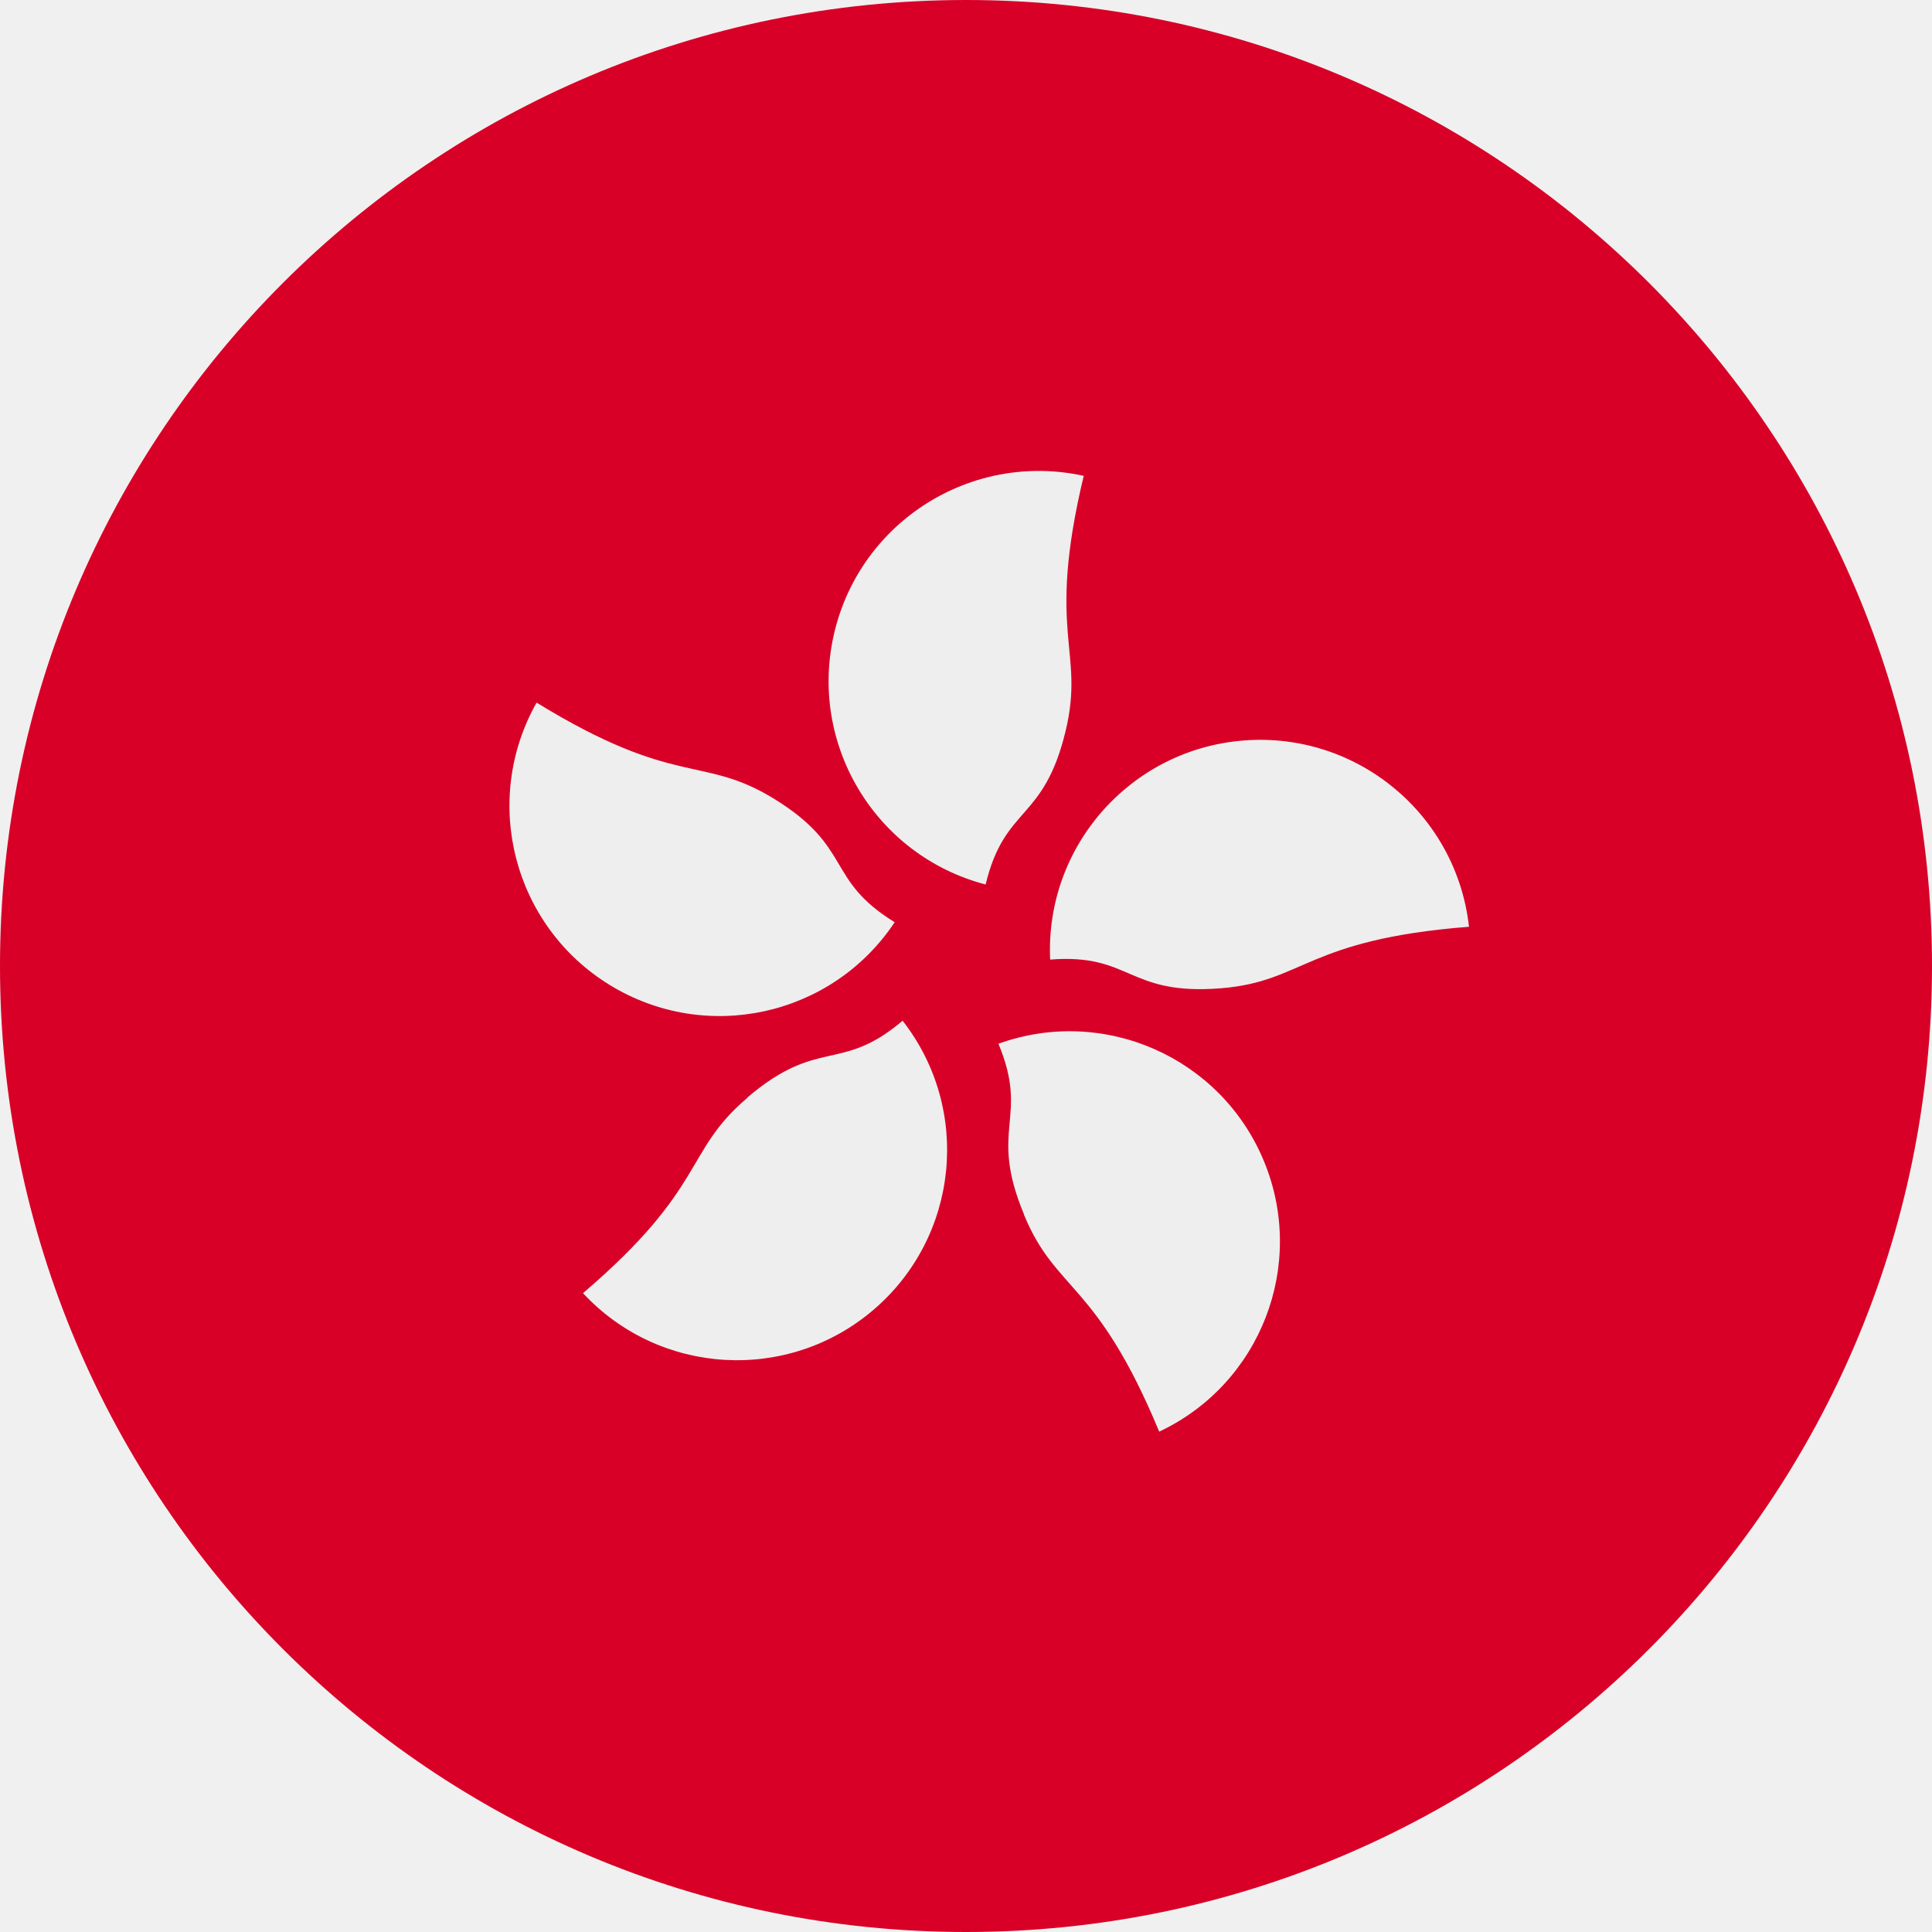
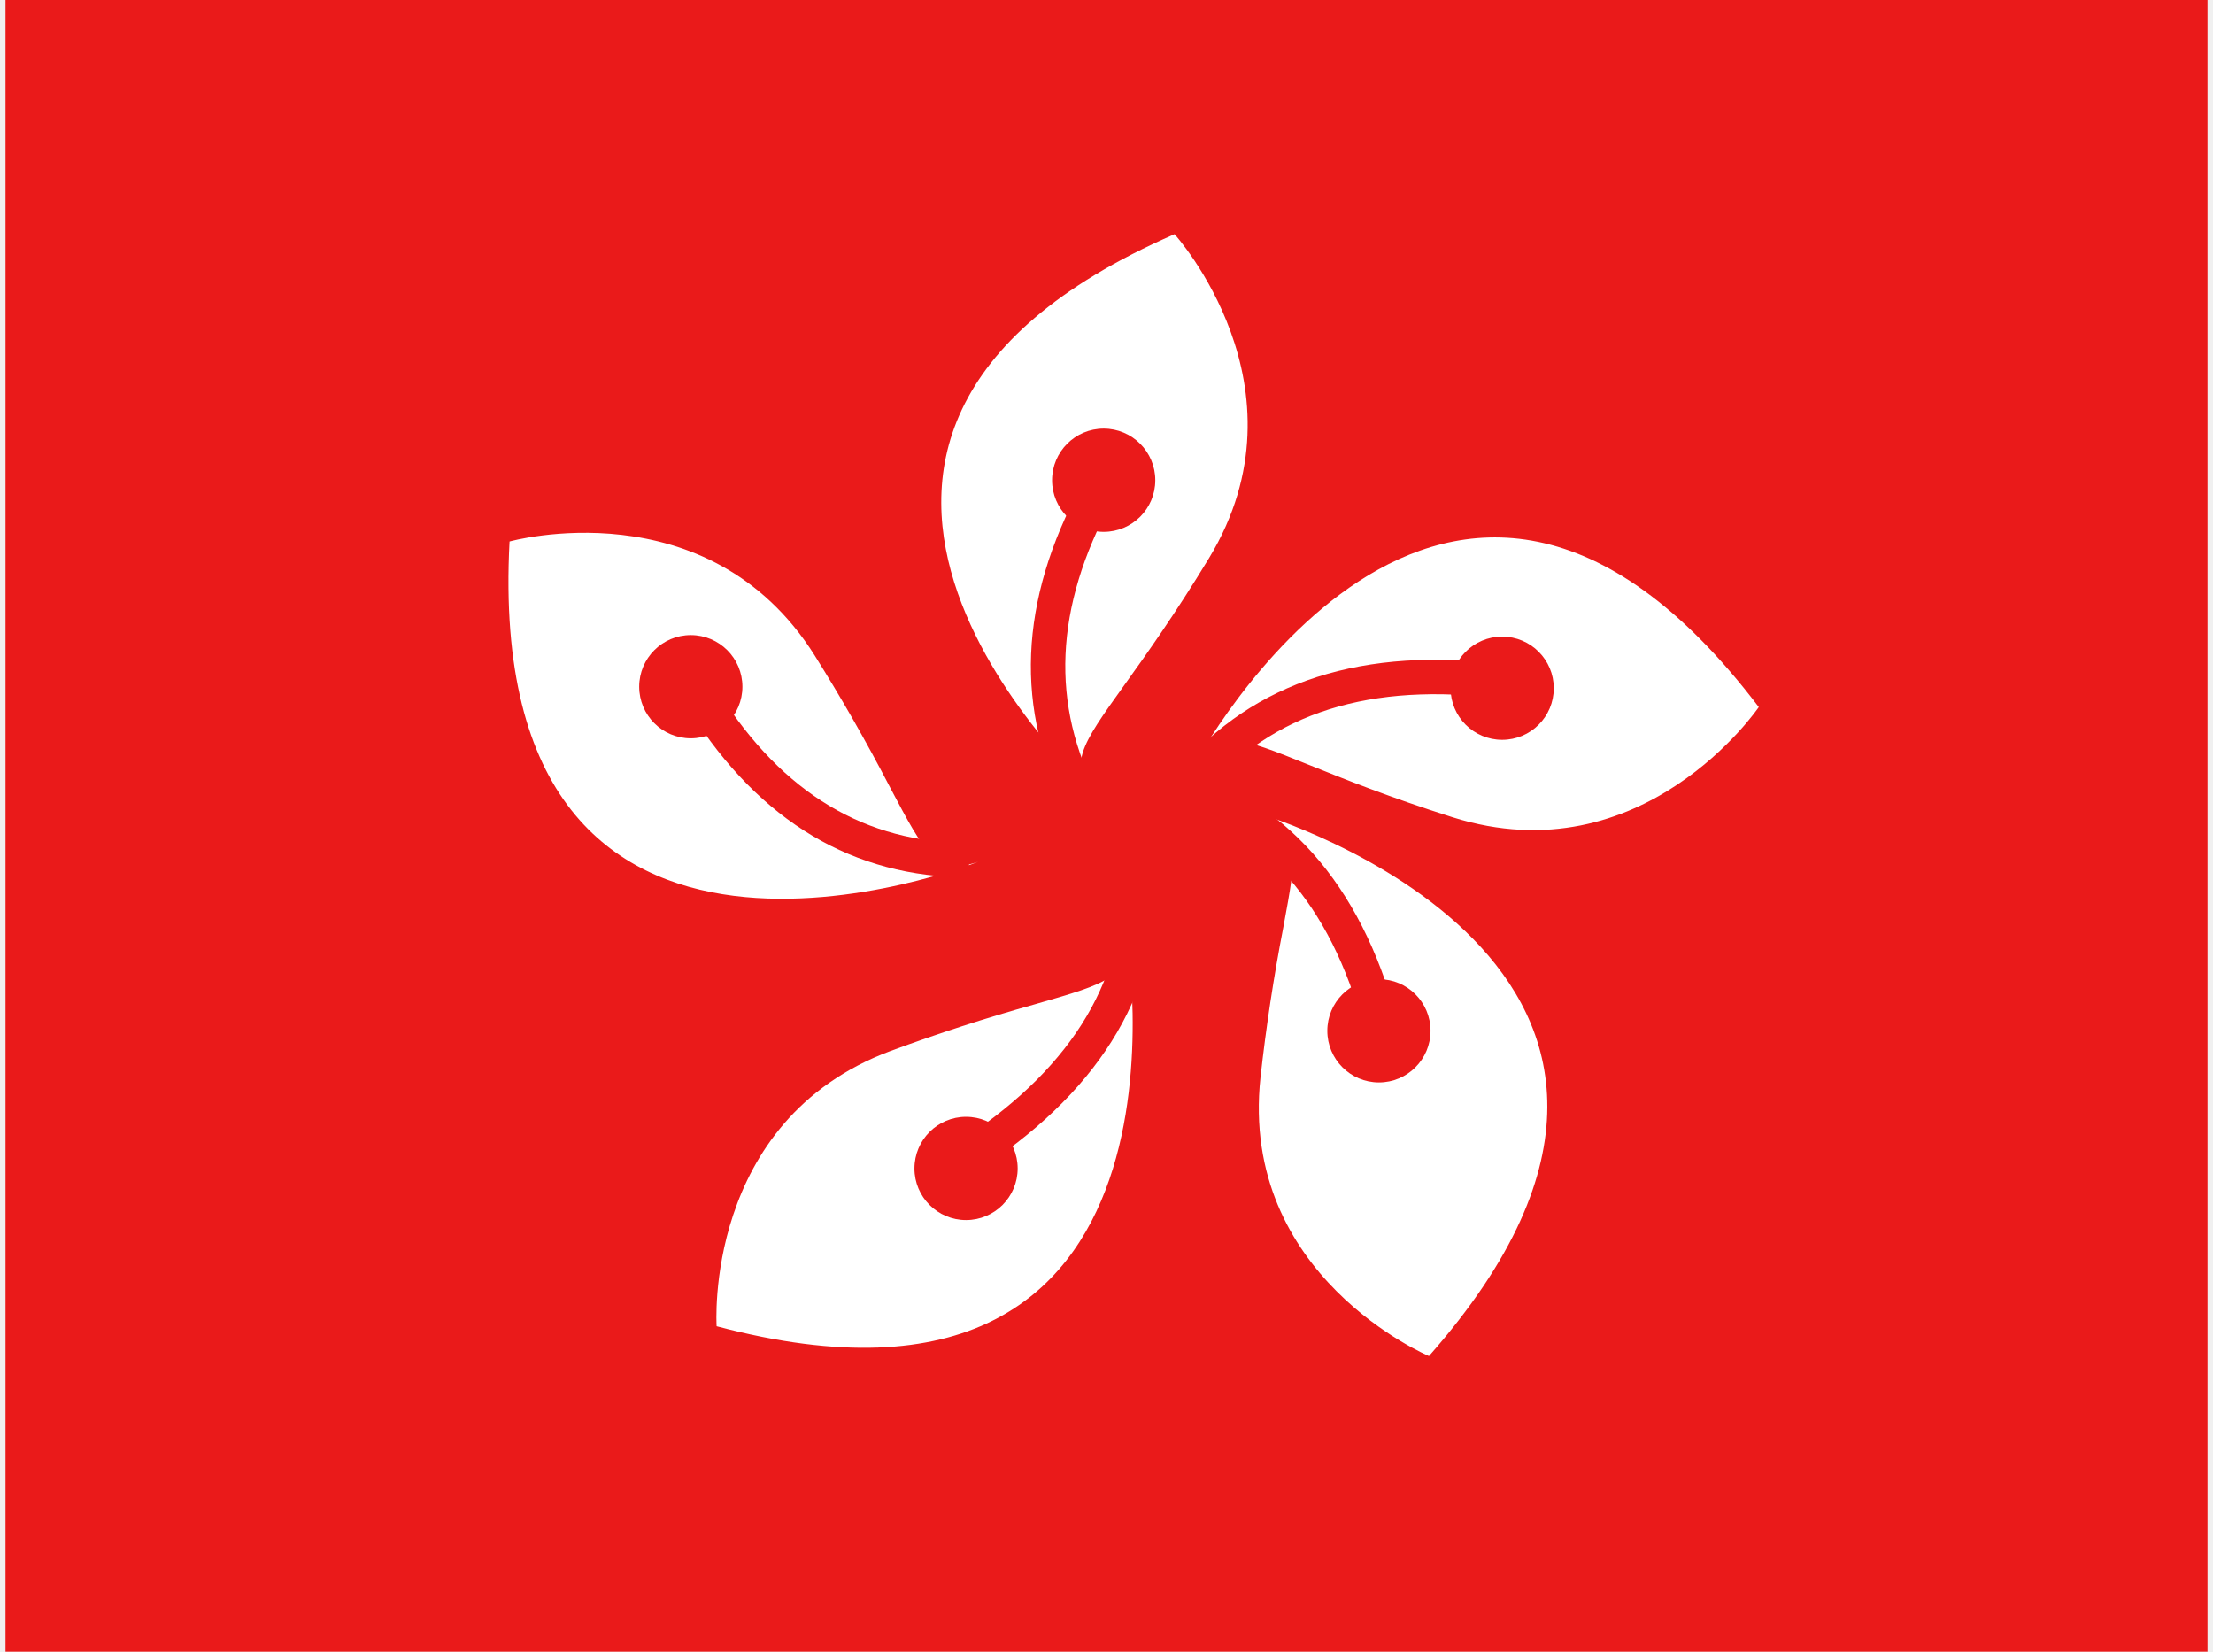
- <svg xmlns="http://www.w3.org/2000/svg" width="1em" height="1em" viewBox="0 0 512 512">
-   <path d="M0 0h512v512H0z" fill="none" />
-   <mask id="SVGqdEcMdXs">
-     <circle cx="256" cy="256" r="256" fill="#fff" />
-   </mask>
-   <g mask="url(#SVGqdEcMdXs)">
-     <path fill="#d80027" d="M0 0h512v512H0z" />
-     <path fill="#eee" d="M282.4 193.7c-5.8 24.2-16.1 19.6-21.2 40.7a55.7 55.7 0 0 1 26-108.3c-10.1 42.2.4 46-4.8 67.6M205 211.6c21.2 13 13.6 21.4 32.1 32.8a55.7 55.7 0 0 1-94.9-58.2c37 22.7 43.8 13.8 62.8 25.4m-7 79.3c19-16.2 24.7-6.4 41.2-20.4a55.7 55.7 0 0 1-84.7 72.2c33-28.2 26.6-37.4 43.6-51.8zm73.4 31c-9.6-23 1.5-25.3-6.8-45.3a55.7 55.7 0 0 1 42.6 102.8c-16.6-40-27.3-36.9-35.8-57.4zm52.2-60c-24.9 2-23.7-9.3-45.3-7.6a55.7 55.7 0 0 1 111-8.7c-43.3 3.4-43.6 14.5-65.7 16.3" />
+ <svg xmlns="http://www.w3.org/2000/svg" width="1.34em" height="1em" viewBox="0 0 32 24">
+   <path d="M0 0h32v24H0z" fill="none" />
+   <g fill="none">
+     <path fill="#ea1a1a" fill-rule="evenodd" d="M0 0v24h32V0z" clip-rule="evenodd" />
+     <mask id="SVGcFaS5cXn" width="32" height="24" x="0" y="0" maskUnits="userSpaceOnUse" style="mask-type:luminance">
+       <path fill="#fff" fill-rule="evenodd" d="M0 0v24h32V0z" clip-rule="evenodd" />
+     </mask>
+     <g mask="url(#SVGcFaS5cXn)">
+       <path fill="#fff" fill-rule="evenodd" d="M15.87 11.575s-5.79-5.163 1.119-8.172c0 0 2.009 2.217.502 4.705c-.495.816-.912 1.4-1.225 1.837c-.643.897-.85 1.187-.396 1.63M7.325 7.868c-.398 7.524 6.81 4.654 6.81 4.654c-.6.207-.766-.107-1.281-1.082a27 27 0 0 0-1.096-1.918c-1.552-2.46-4.433-1.654-4.433-1.654m10.913 3.96s7.432 2.224 2.448 7.876c0 0-2.76-1.158-2.448-4.05a27 27 0 0 1 .332-2.182c.201-1.085.266-1.436-.332-1.645m-1.953 1.734s1.332 7.642-5.951 5.71c0 0-.199-2.985 2.528-4a27 27 0 0 1 2.1-.679c1.061-.304 1.403-.403 1.323-1.031m9.194-3.287c-4.556-6.002-8.205.843-8.205.843c.323-.544.653-.412 1.676 0c.5.201 1.165.469 2.076.757c2.773.876 4.453-1.6 4.453-1.6" clip-rule="evenodd" />
+       <path fill="#ea1a1a" d="m9.95 10.342l.422-.268c.927 1.458 2.129 2.175 3.63 2.175v.5c-1.68 0-3.037-.81-4.052-2.407" />
+       <path fill="#ea1a1a" fill-rule="evenodd" d="M21.75 10.75a.75.75 0 1 0 0-1.5a.75.75 0 0 0 0 1.5m-1.791 4.978a.75.75 0 1 0 0-1.5a.75.75 0 0 0 0 1.5m-6 2a.75.75 0 1 0 0-1.5a.75.75 0 0 0 0 1.5m-4-7a.75.75 0 1 0 0-1.5a.75.75 0 0 0 0 1.5m6-3a.75.75 0 1 0 0-1.5a.75.75 0 0 0 0 1.5" clip-rule="evenodd" />
+       <path fill="#ea1a1a" d="m15.635 7.053l.44.238c-.833 1.536-.892 2.953-.187 4.279l-.442.235c-.787-1.481-.72-3.075.189-4.752m6.38 2.633l-.075.494c-1.956-.296-3.42.116-4.422 1.23l-.372-.335c1.125-1.249 2.758-1.71 4.869-1.39" />
+       <path fill="#ea1a1a" d="m20.351 15.365l-.49.098c-.39-1.939-1.279-3.173-2.668-3.734l.188-.464c1.558.63 2.549 2.007 2.97 4.1m-6.444 1.785l-.26-.427c1.688-1.03 2.544-2.287 2.597-3.784l.5.017c-.06 1.68-1.015 3.082-2.838 4.194" />
+     </g>
  </g>
</svg>
